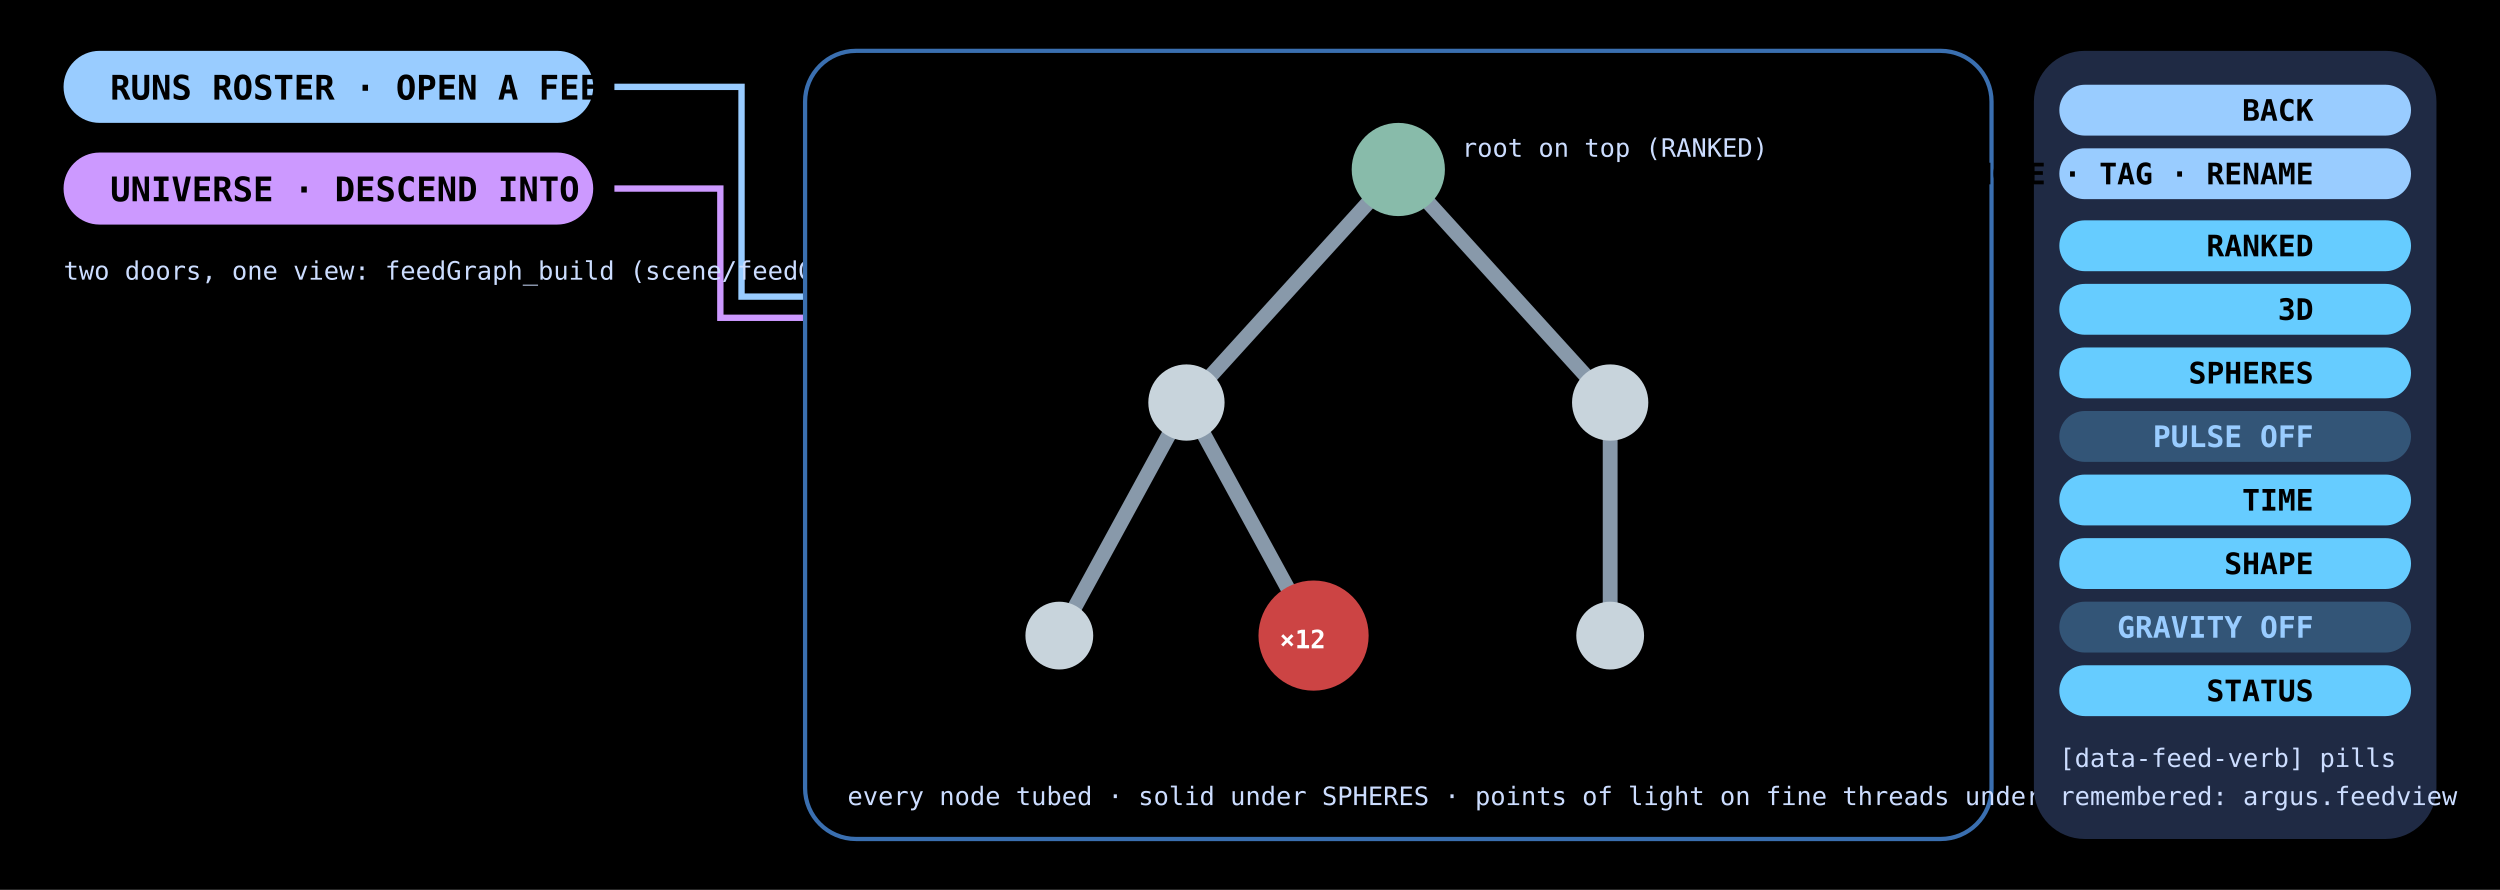
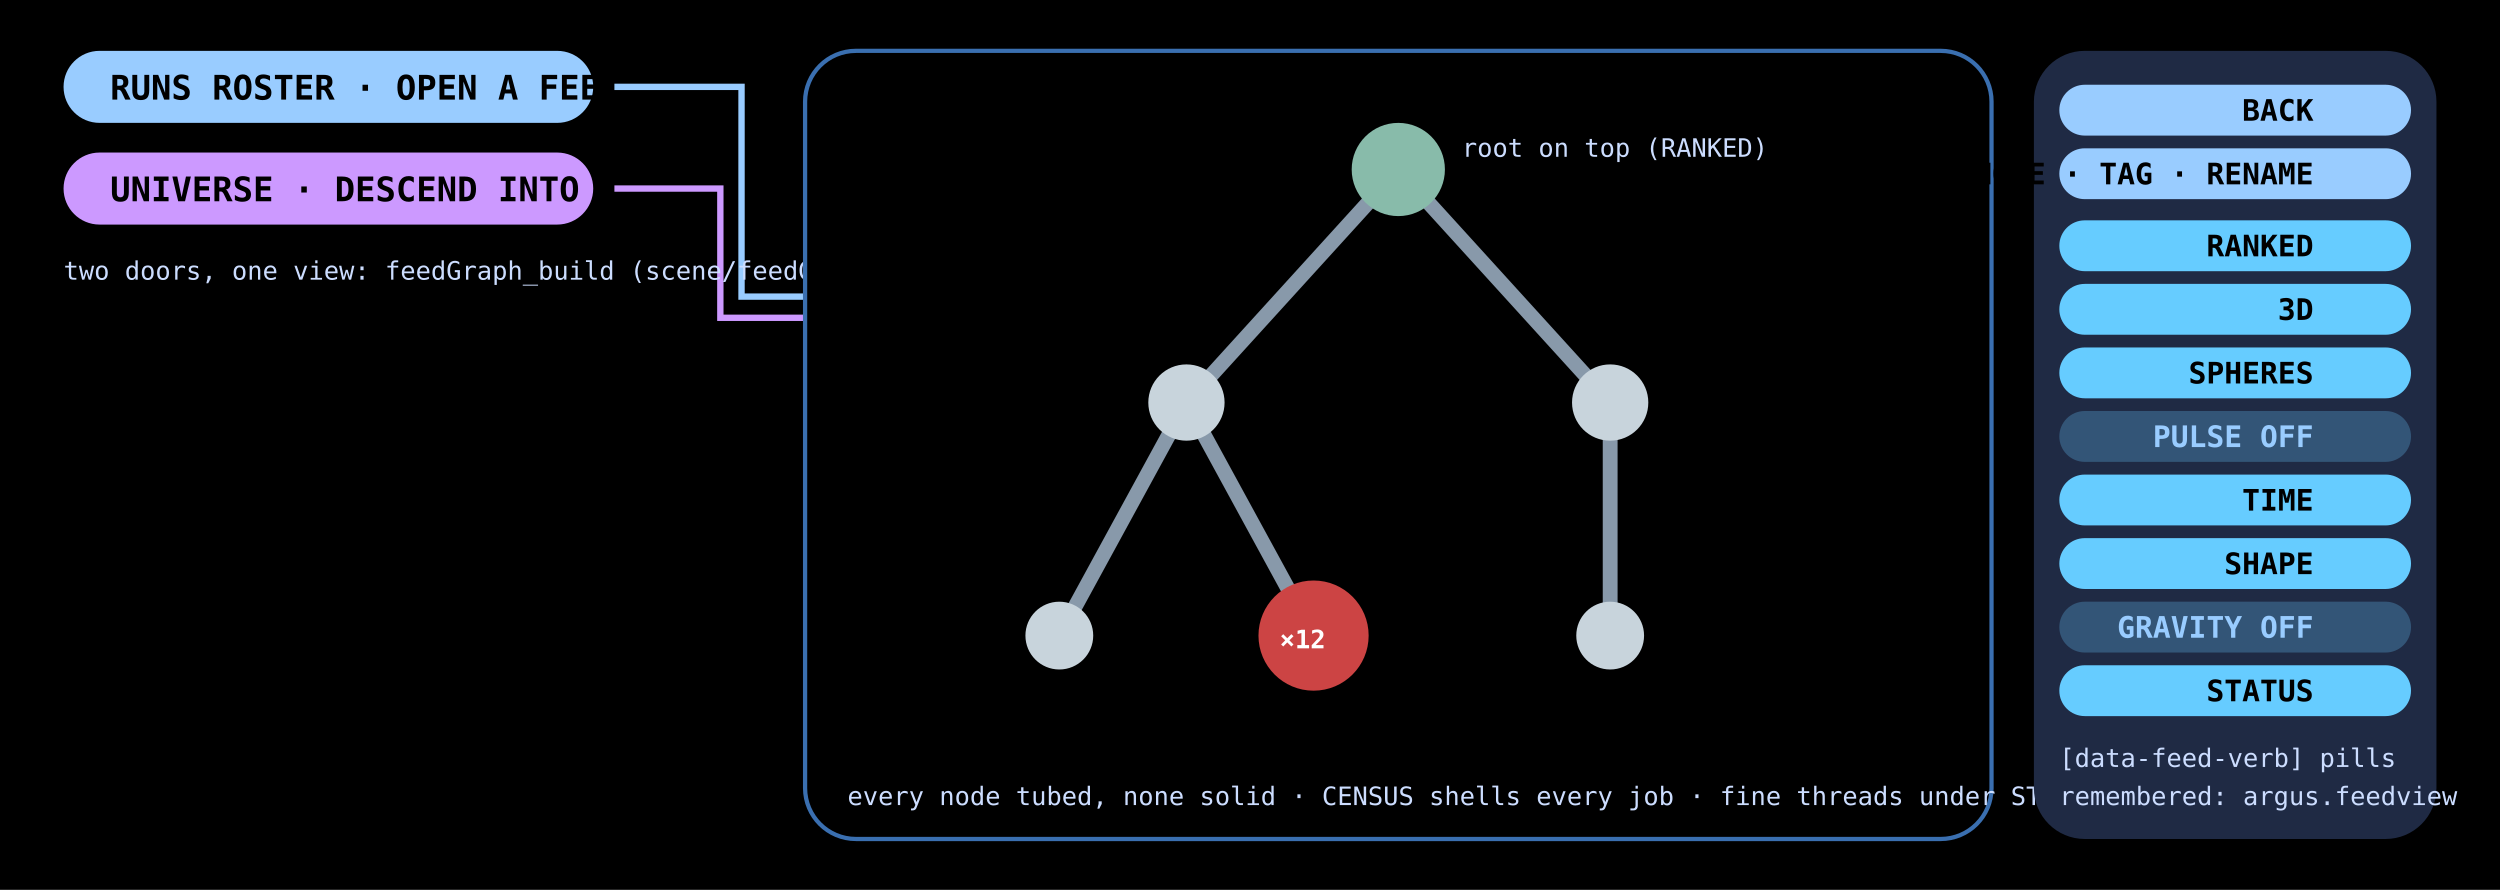
<svg xmlns="http://www.w3.org/2000/svg" width="1180" height="420" viewBox="0 0 1180 420" font-family="Antonio, 'Share Tech Mono', monospace">
  <rect width="1180" height="420" fill="#000" />
  <rect x="30" y="24" width="250" height="34" rx="17" fill="#99ccff" />
  <text x="52" y="47" font-size="16" fill="#000" font-weight="bold">RUNS ROSTER · OPEN A FEED</text>
  <rect x="30" y="72" width="250" height="34" rx="17" fill="#cc99ff" />
  <text x="52" y="95" font-size="16" fill="#000" font-weight="bold">UNIVERSE · DESCEND INTO IT</text>
  <path d="M290 41 H350 V140 H380" stroke="#99ccff" stroke-width="3" fill="none" />
  <path d="M290 89 H340 V150 H380" stroke="#cc99ff" stroke-width="3" fill="none" />
  <text x="30" y="132" font-size="12" fill="#ccddff">two doors, one view: feedGraph_build (scene/feedGraph.ts)</text>
  <rect x="380" y="24" width="560" height="372" rx="24" fill="#000" stroke="#3a6fb0" stroke-width="2" />
  <line x1="660" y1="80" x2="560" y2="190" stroke="#8899aa" stroke-width="7" />
  <line x1="660" y1="80" x2="760" y2="190" stroke="#8899aa" stroke-width="7" />
  <line x1="560" y1="190" x2="500" y2="300" stroke="#8899aa" stroke-width="7" />
  <line x1="560" y1="190" x2="620" y2="300" stroke="#8899aa" stroke-width="7" />
  <line x1="760" y1="190" x2="760" y2="300" stroke="#8899aa" stroke-width="7" />
  <circle cx="660" cy="80" r="22" fill="#88bbaa" />
  <circle cx="560" cy="190" r="18" fill="#c8d4dc" />
  <circle cx="760" cy="190" r="18" fill="#c8d4dc" />
  <circle cx="500" cy="300" r="16" fill="#c8d4dc" />
  <circle cx="620" cy="300" r="26" fill="#cc4444" />
  <text x="604" y="306" font-size="12" fill="#fff" font-weight="bold">×12</text>
  <circle cx="760" cy="300" r="16" fill="#c8d4dc" />
  <text x="690" y="74" font-size="12" fill="#ccddff">root on top (RANKED)</text>
-   <text x="400" y="380" font-size="12" fill="#ccddff">every node tubed · solid under SPHERES · points of light on fine threads under STARS</text>
+   <text x="400" y="380" font-size="12" fill="#ccddff">every node tubed, none solid · CENSUS shells every job · fine threads under STARS</text>
  <rect x="960" y="24" width="190" height="372" rx="24" fill="#1f2a44" />
  <g font-size="14" font-weight="bold" fill="#000">
    <rect x="972" y="40" width="166" height="24" rx="12" fill="#99ccff" />
    <text x="1092" y="57" text-anchor="end">BACK</text>
    <rect x="972" y="70" width="166" height="24" rx="12" fill="#99ccff" />
    <text x="1092" y="87" text-anchor="end">NOTE · TAG · RENAME</text>
    <rect x="972" y="104" width="166" height="24" rx="12" fill="#66ccff" />
    <text x="1092" y="121" text-anchor="end">RANKED</text>
    <rect x="972" y="134" width="166" height="24" rx="12" fill="#66ccff" />
    <text x="1092" y="151" text-anchor="end">3D</text>
    <rect x="972" y="164" width="166" height="24" rx="12" fill="#66ccff" />
    <text x="1092" y="181" text-anchor="end">SPHERES</text>
    <rect x="972" y="194" width="166" height="24" rx="12" fill="#335577" />
    <text x="1092" y="211" text-anchor="end" fill="#99ccff">PULSE OFF</text>
    <rect x="972" y="224" width="166" height="24" rx="12" fill="#66ccff" />
    <text x="1092" y="241" text-anchor="end">TIME</text>
    <rect x="972" y="254" width="166" height="24" rx="12" fill="#66ccff" />
    <text x="1092" y="271" text-anchor="end">SHAPE</text>
    <rect x="972" y="284" width="166" height="24" rx="12" fill="#335577" />
    <text x="1092" y="301" text-anchor="end" fill="#99ccff">GRAVITY OFF</text>
    <rect x="972" y="314" width="166" height="24" rx="12" fill="#66ccff" />
    <text x="1092" y="331" text-anchor="end">STATUS</text>
  </g>
  <text x="972" y="362" font-size="12" fill="#ccddff">[data-feed-verb] pills</text>
  <text x="972" y="380" font-size="12" fill="#ccddff">remembered: argus.feedview</text>
</svg>
